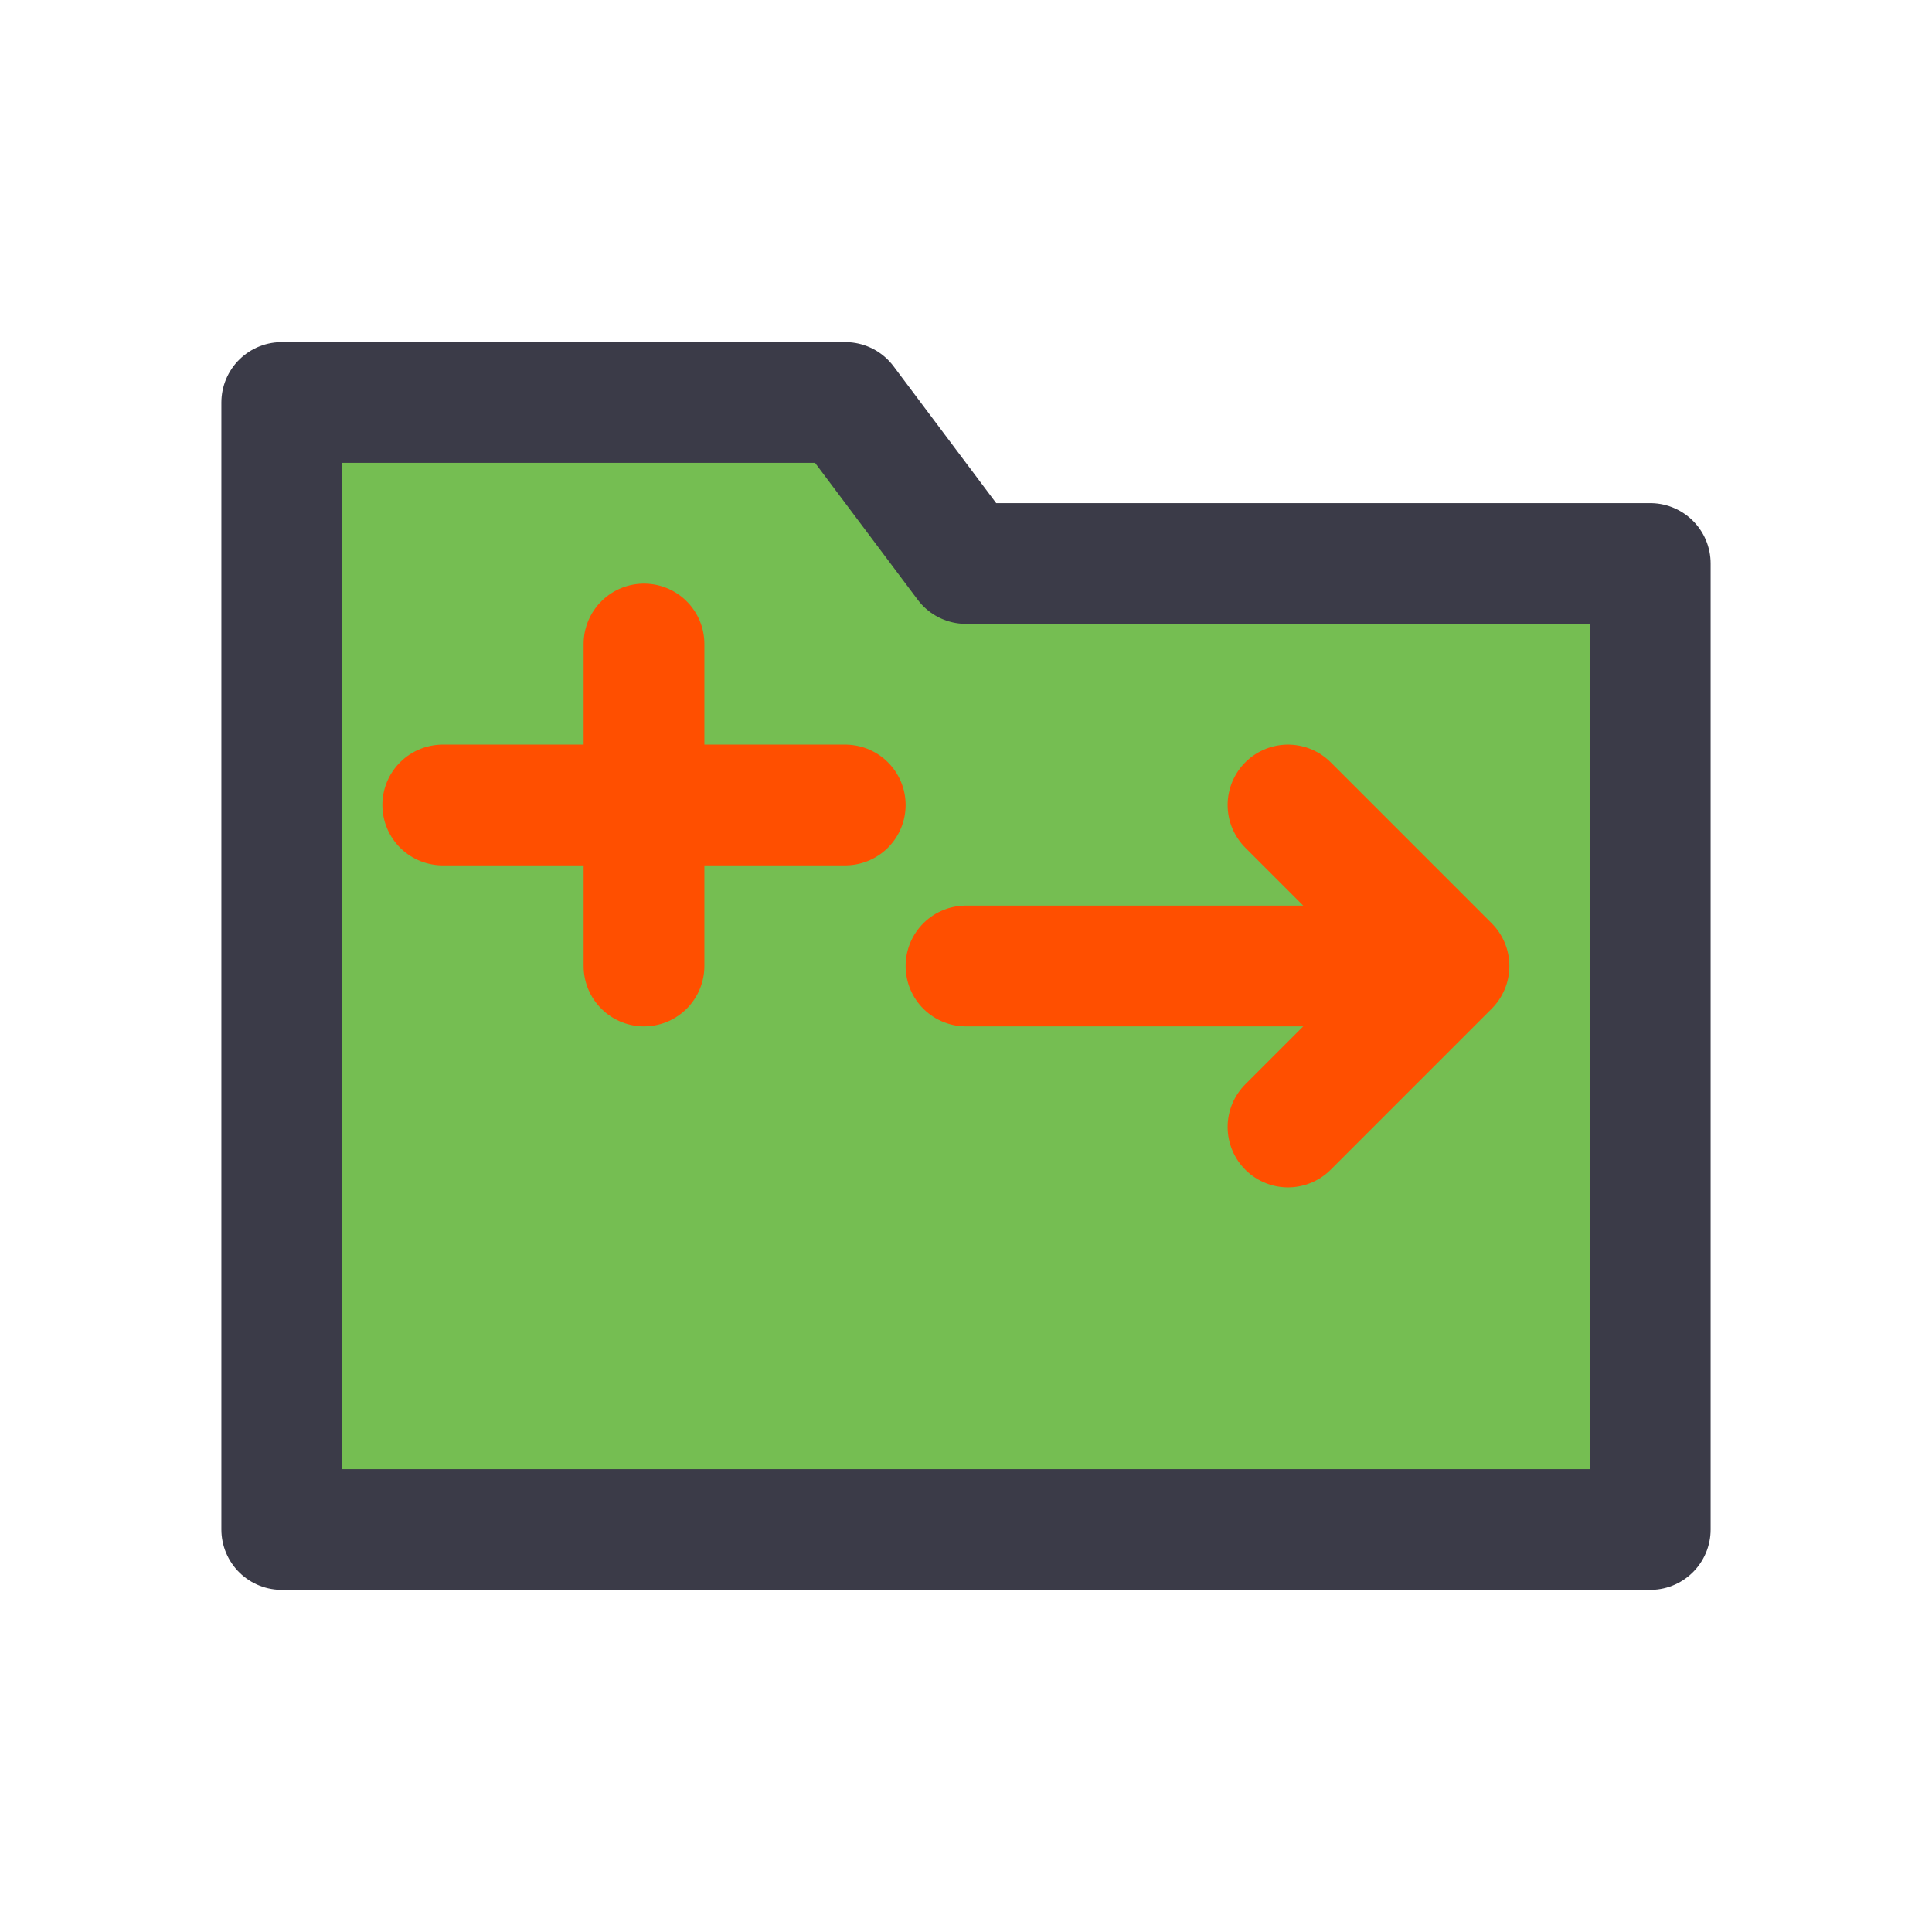
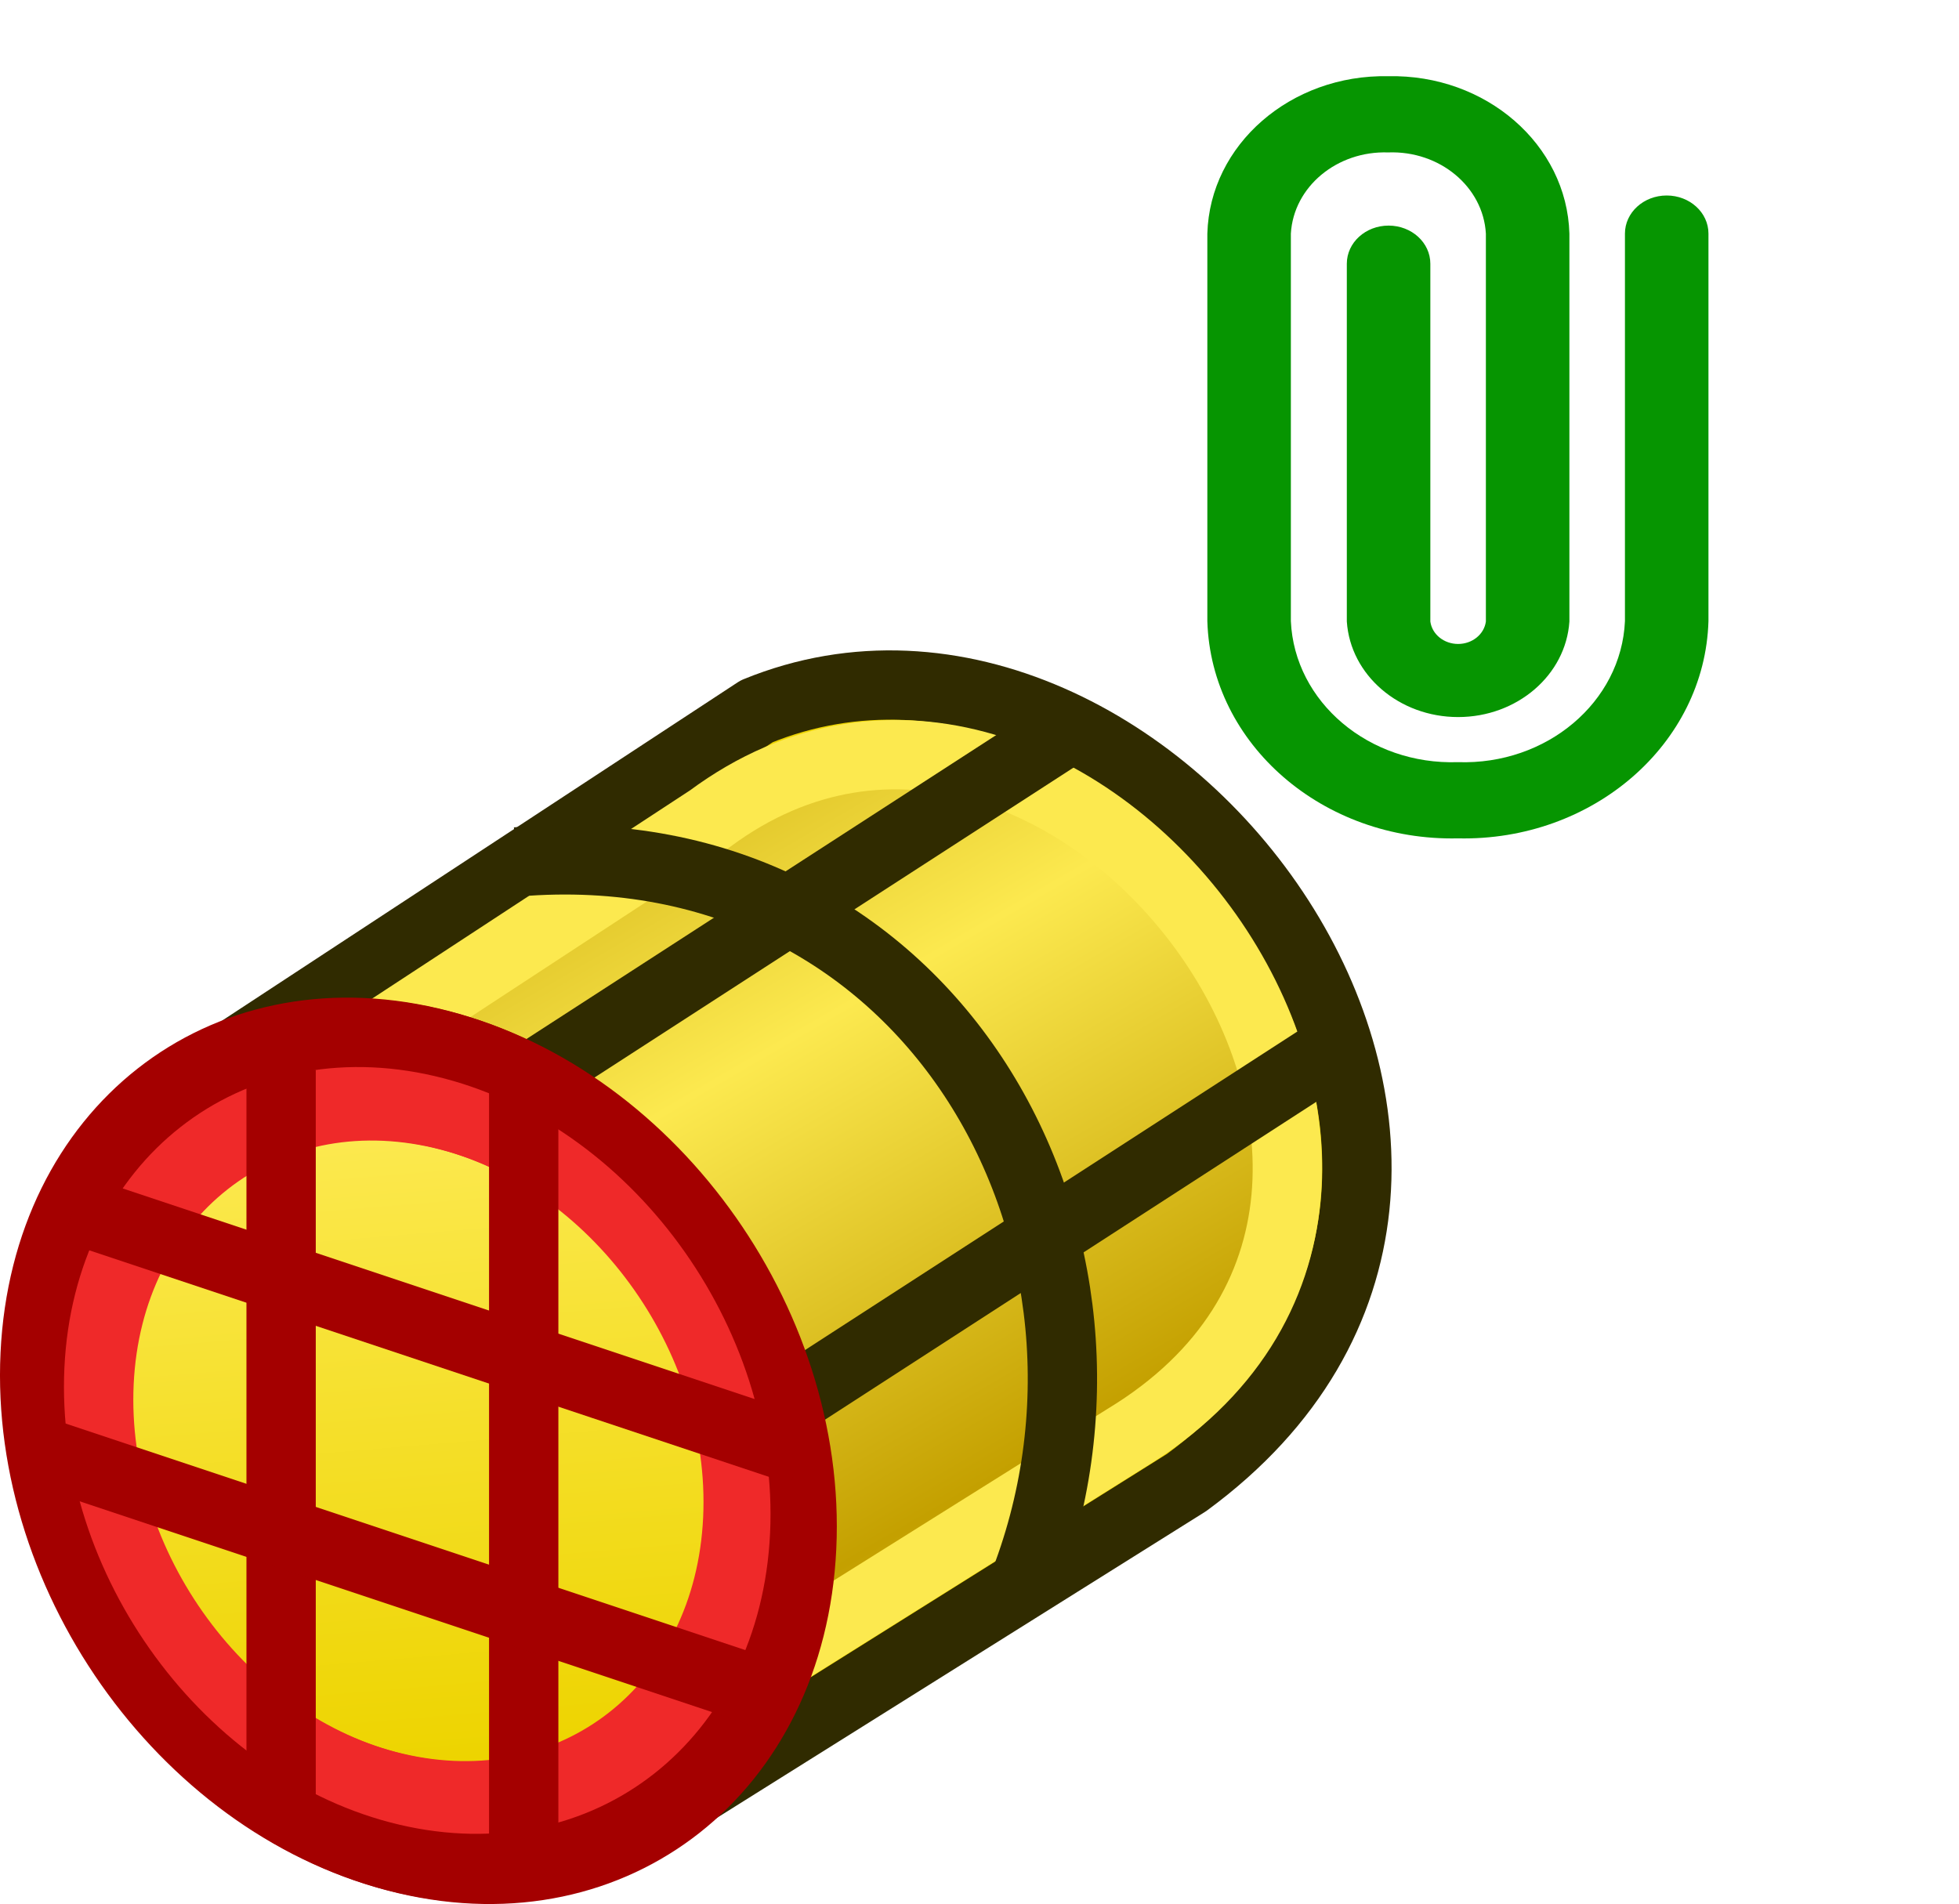
- <svg xmlns="http://www.w3.org/2000/svg" width="24" height="24" viewBox="0 0 24 24">
-   <path d="M3.5 5h7l1.5 2h8.5v12h-17z" fill="#75be52" stroke="#3b3b48" stroke-width="1.5" stroke-linejoin="round" />
-   <path d="M5.5 10h5m-2.5-2v4m4 0h6m-2 2 2-2-2-2" fill="none" stroke="#ff4f00" stroke-width="1.5" stroke-linecap="round" stroke-linejoin="round" />
+ <svg xmlns="http://www.w3.org/2000/svg" xmlns:xlink="http://www.w3.org/1999/xlink" width="53.514mm" height="52.015mm" viewBox="0 0 53.514 52.015" version="1.1" id="svg1" xml:space="preserve">
+   <defs id="defs1">
+     <linearGradient id="linearGradient3859">
+       <stop style="stop-color:#edd400;stop-opacity:1" offset="0" id="stop3861" />
+       <stop style="stop-color:#fce94f;stop-opacity:1" offset="1" id="stop3863" />
+     </linearGradient>
+     <linearGradient id="linearGradient3851">
+       <stop style="stop-color:#c4a000;stop-opacity:1" offset="0" id="stop3853" />
+       <stop style="stop-color:#fce94f;stop-opacity:1" offset="1" id="stop3855" />
+     </linearGradient>
+     <linearGradient xlink:href="#linearGradient3859" id="linearGradient3865" x1="32.558" y1="32.918" x2="26.302" y2="12.207" gradientUnits="userSpaceOnUse" />
+     <linearGradient xlink:href="#linearGradient3851" id="linearGradient3367" gradientUnits="userSpaceOnUse" gradientTransform="translate(-20,-5.999998)" spreadMethod="reflect" x1="-11" y1="26" x2="-18" y2="14" />
+     <linearGradient xlink:href="#linearGradient3838-1" id="linearGradient3371" gradientUnits="userSpaceOnUse" x1="2802.963" y1="538.362" x2="2859.726" y2="786.056" />
+     <linearGradient id="linearGradient3838-1">
+       <stop style="stop-color:#34e0e2;stop-opacity:1" offset="0" id="stop3840-2" />
+       <stop style="stop-color:#06989a;stop-opacity:1" offset="1" id="stop3842-0" />
+     </linearGradient>
+   </defs>
+   <g id="layer1" transform="translate(-133.6858,-108.2278)">
+     <g id="g1-6" transform="matrix(0.1979033,0,0,0.1979033,70.20702,173.89)">
+       <g id="layer1-2" transform="matrix(4.783852,0,0,4.783852,216.2424,-251.5768)">
+         <g style="font-style:normal;font-weight:normal;font-size:20px;line-height:20%;font-family:Sans;letter-spacing:0px;word-spacing:0px;fill:#d3d7cf;fill-opacity:1;stroke:#2e3436;stroke-width:0.98" id="text3021" transform="matrix(1.667024,0,0,1.538456,-40.83773,-34.16889)" />
+         <g id="g3350" transform="translate(87.95834,2.103574)">
+           <path id="path3063-1" d="M -60.498,12.298 -44.277,1.654 c 11.343,-4.643 24.729,13.209 12.401,22.256 l -15.696,9.841 z" style="color:#000000;font-style:normal;font-variant:normal;font-weight:normal;font-stretch:normal;font-size:54.215px;font-family:Arial;-inkscape-font-specification:Arial;display:inline;overflow:visible;visibility:visible;fill:#edd400;fill-opacity:1;fill-rule:nonzero;stroke:#302b00;stroke-width:2;stroke-linecap:butt;stroke-linejoin:round;stroke-miterlimit:4;stroke-dasharray:none;stroke-dashoffset:0;stroke-opacity:1;marker:none;enable-background:accumulate" />
+           <path id="path3063-3-0" d="M -61.579,15.205 -45.632,4.758 c 10.365,-7.697 23.946,10.626 12.01,17.872 l -15.696,9.841 z" style="color:#000000;font-style:normal;font-variant:normal;font-weight:normal;font-stretch:normal;font-size:54.215px;font-family:Arial;-inkscape-font-specification:Arial;display:inline;overflow:visible;visibility:visible;fill:url(#linearGradient3367);fill-opacity:1;fill-rule:nonzero;stroke:#fce94f;stroke-width:2;stroke-linecap:butt;stroke-linejoin:round;stroke-miterlimit:4;stroke-dasharray:none;stroke-dashoffset:0;stroke-opacity:1;marker:none;enable-background:accumulate" />
+           <path id="path3875-5-7" d="m -51.2,6 c 12,-1 18.571,11 14.571,21" style="color:#000000;font-style:normal;font-variant:normal;font-weight:normal;font-stretch:normal;font-size:54.215px;font-family:Arial;-inkscape-font-specification:Arial;display:inline;overflow:visible;visibility:visible;fill:none;stroke:#302b00;stroke-width:2;stroke-linecap:butt;stroke-linejoin:miter;stroke-miterlimit:4;stroke-dasharray:none;stroke-dashoffset:0;stroke-opacity:1;marker:none;enable-background:accumulate" />
+           <path id="path3895-60" d="M -52,13 -35,2" style="color:#000000;font-style:normal;font-variant:normal;font-weight:normal;font-stretch:normal;font-size:54.215px;font-family:Arial;-inkscape-font-specification:Arial;display:inline;overflow:visible;visibility:visible;fill:none;stroke:#302b00;stroke-width:2;stroke-linecap:butt;stroke-linejoin:miter;stroke-miterlimit:4;stroke-dasharray:none;stroke-dashoffset:0;stroke-opacity:1;marker:none;enable-background:accumulate" />
+           <path id="path3895-6-1" d="M -44,22 -27,11" style="color:#000000;font-style:normal;font-variant:normal;font-weight:normal;font-stretch:normal;font-size:54.215px;font-family:Arial;-inkscape-font-specification:Arial;display:inline;overflow:visible;visibility:visible;fill:none;stroke:#302b00;stroke-width:2;stroke-linecap:butt;stroke-linejoin:miter;stroke-miterlimit:4;stroke-dasharray:none;stroke-dashoffset:0;stroke-opacity:1;marker:none;enable-background:accumulate" />
+           <g style="color:#000000;font-style:normal;font-variant:normal;font-weight:normal;font-stretch:normal;font-size:54.215px;font-family:Arial;-inkscape-font-specification:Arial;display:inline;overflow:visible;visibility:visible;fill:url(#linearGradient3371);fill-opacity:1;fill-rule:nonzero;stroke:#042a2a;stroke-width:15.059;stroke-linecap:round;stroke-linejoin:round;stroke-miterlimit:4;stroke-dasharray:none;stroke-dashoffset:0;stroke-opacity:1;marker:none;enable-background:accumulate" transform="matrix(0.9214817,0.2164766,-0.04656812,0.977527,-67.12833,5.095466)" id="g3031-0">
+             <path id="path3011-2" d="m 44,22 c 0,6.627 -5.373,12 -12,12 -6.627,0 -12,-5.373 -12,-12 0,-6.627 5.373,-12 12,-12 6.627,0 12,5.373 12,12 z" style="fill:#ef2929;stroke:#a40000;stroke-width:2.096;stroke-linecap:round;stroke-linejoin:round;stroke-miterlimit:4" transform="translate(-17,-7)" />
+             <path id="path3011-3-5" d="m 44,22 c 0,6.627 -5.373,12 -12,12 -6.627,0 -12,-5.373 -12,-12 0,-6.627 5.373,-12 12,-12 6.627,0 12,5.373 12,12 z" style="fill:url(#linearGradient3865);fill-opacity:1;stroke:#ef2929;stroke-width:2.515;stroke-linecap:round;stroke-linejoin:round;stroke-miterlimit:4" transform="matrix(0.8333333,0,0,0.8333333,-11.66667,-3.333333)" />
+           </g>
+           <g style="color:#000000;font-style:normal;font-variant:normal;font-weight:normal;font-stretch:normal;font-size:54.215px;font-family:Arial;-inkscape-font-specification:Arial;display:inline;overflow:visible;visibility:visible;fill:none;stroke:#042a2a;stroke-width:15.059;stroke-linecap:round;stroke-linejoin:round;stroke-miterlimit:4;stroke-dasharray:none;stroke-dashoffset:0;stroke-opacity:1;marker:none;enable-background:accumulate" transform="matrix(0.9214817,0.2164766,-0.04656812,0.977527,-67.19585,5.072865)" id="g3031-3">
+             <path id="path3011-5" d="m 44,22 c 0,6.627 -5.373,12 -12,12 -6.627,0 -12,-5.373 -12,-12 0,-6.627 5.373,-12 12,-12 6.627,0 12,5.373 12,12 z" style="fill:none;stroke:#a40000;stroke-width:2.096;stroke-linecap:round;stroke-linejoin:round;stroke-miterlimit:4" transform="translate(-17,-7)" />
+             <path id="path3011-3-6" d="m 44,22 c 0,6.627 -5.373,12 -12,12 -6.627,0 -12,-5.373 -12,-12 0,-6.627 5.373,-12 12,-12 6.627,0 12,5.373 12,12 z" style="fill:none;stroke:#ef2929;stroke-width:2.515;stroke-linecap:round;stroke-linejoin:round;stroke-miterlimit:4" transform="matrix(0.8333333,0,0,0.8333333,-11.66667,-3.333333)" />
+           </g>
+           <path id="path3867-1" d="M -51,12 V 35" style="color:#000000;font-style:normal;font-variant:normal;font-weight:normal;font-stretch:normal;font-size:54.215px;font-family:Arial;-inkscape-font-specification:Arial;display:inline;overflow:visible;visibility:visible;fill:none;stroke:#a40000;stroke-width:2;stroke-linecap:butt;stroke-linejoin:miter;stroke-miterlimit:4;stroke-dasharray:none;stroke-dashoffset:0;stroke-opacity:1;marker:none;enable-background:accumulate" />
+           <path id="path3869-9" d="M -58,12 V 33" style="color:#000000;font-style:normal;font-variant:normal;font-weight:normal;font-stretch:normal;font-size:54.215px;font-family:Arial;-inkscape-font-specification:Arial;display:inline;overflow:visible;visibility:visible;fill:none;stroke:#a40000;stroke-width:2;stroke-linecap:butt;stroke-linejoin:miter;stroke-miterlimit:4;stroke-dasharray:none;stroke-dashoffset:0;stroke-opacity:1;marker:none;enable-background:accumulate" />
+           <path id="path3871-7" d="m -64,16 21,7" style="color:#000000;font-style:normal;font-variant:normal;font-weight:normal;font-stretch:normal;font-size:54.215px;font-family:Arial;-inkscape-font-specification:Arial;display:inline;overflow:visible;visibility:visible;fill:none;stroke:#a40000;stroke-width:2;stroke-linecap:butt;stroke-linejoin:miter;stroke-miterlimit:4;stroke-dasharray:none;stroke-dashoffset:0;stroke-opacity:1;marker:none;enable-background:accumulate" />
+           <path id="path3873-1" d="m -65,23 21,7" style="color:#000000;font-style:normal;font-variant:normal;font-weight:normal;font-stretch:normal;font-size:54.215px;font-family:Arial;-inkscape-font-specification:Arial;display:inline;overflow:visible;visibility:visible;fill:none;stroke:#a40000;stroke-width:2;stroke-linecap:butt;stroke-linejoin:miter;stroke-miterlimit:4;stroke-dasharray:none;stroke-dashoffset:0;stroke-opacity:1;marker:none;enable-background:accumulate" />
+         </g>
+       </g>
+       <g style="fill:#069501;fill-opacity:1" id="g61" transform="matrix(5.764154,0,0,5.2605,452.8239,-331.7894)">
+         <g data-name="attach-2" id="g1-9" style="fill:#069501;fill-opacity:1">
+           <rect width="24" height="24" opacity="0" id="rect1" x="0" y="0" style="fill:#069501;fill-opacity:1" />
+           <path d="M 12,22 A 5.86,5.86 0 0 1 6,16.3 V 6.13 A 4.24,4.24 0 0 1 10.33,2 4.24,4.24 0 0 1 14.67,6.13 v 10.18 a 2.67,2.67 0 0 1 -5.33,0 V 6.92 a 1,1 0 0 1 1,-1 1,1 0 0 1 1,1 v 9.39 a 0.67,0.67 0 0 0 1.33,0 V 6.13 A 2.25,2.25 0 0 0 10.33,4 2.25,2.25 0 0 0 8,6.13 V 16.3 a 3.86,3.86 0 0 0 4,3.7 3.86,3.86 0 0 0 4,-3.7 V 6.13 a 1,1 0 1 1 2,0 V 16.3 A 5.86,5.86 0 0 1 12,22 Z" id="path1-54" style="fill:#069501;fill-opacity:1" />
+         </g>
+       </g>
+     </g>
+   </g>
+   <style type="text/css" id="style1">
+ 	.st0{fill:#000000;}
+ </style>
</svg>
